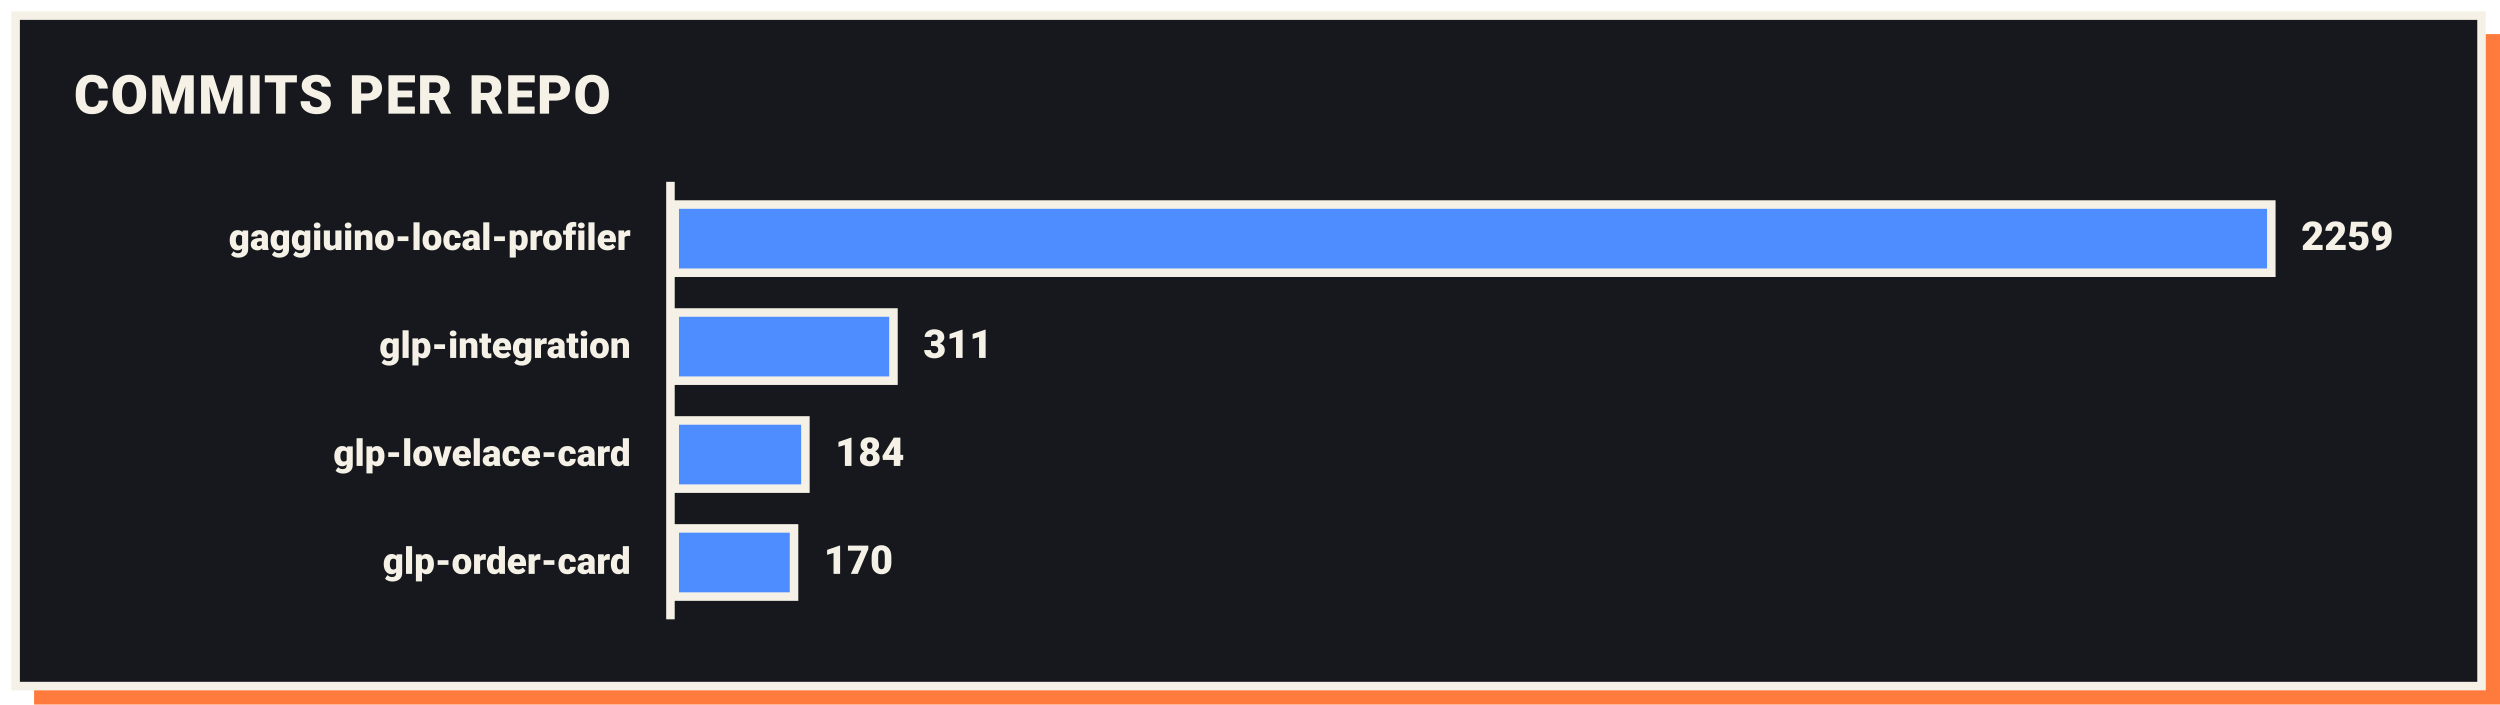
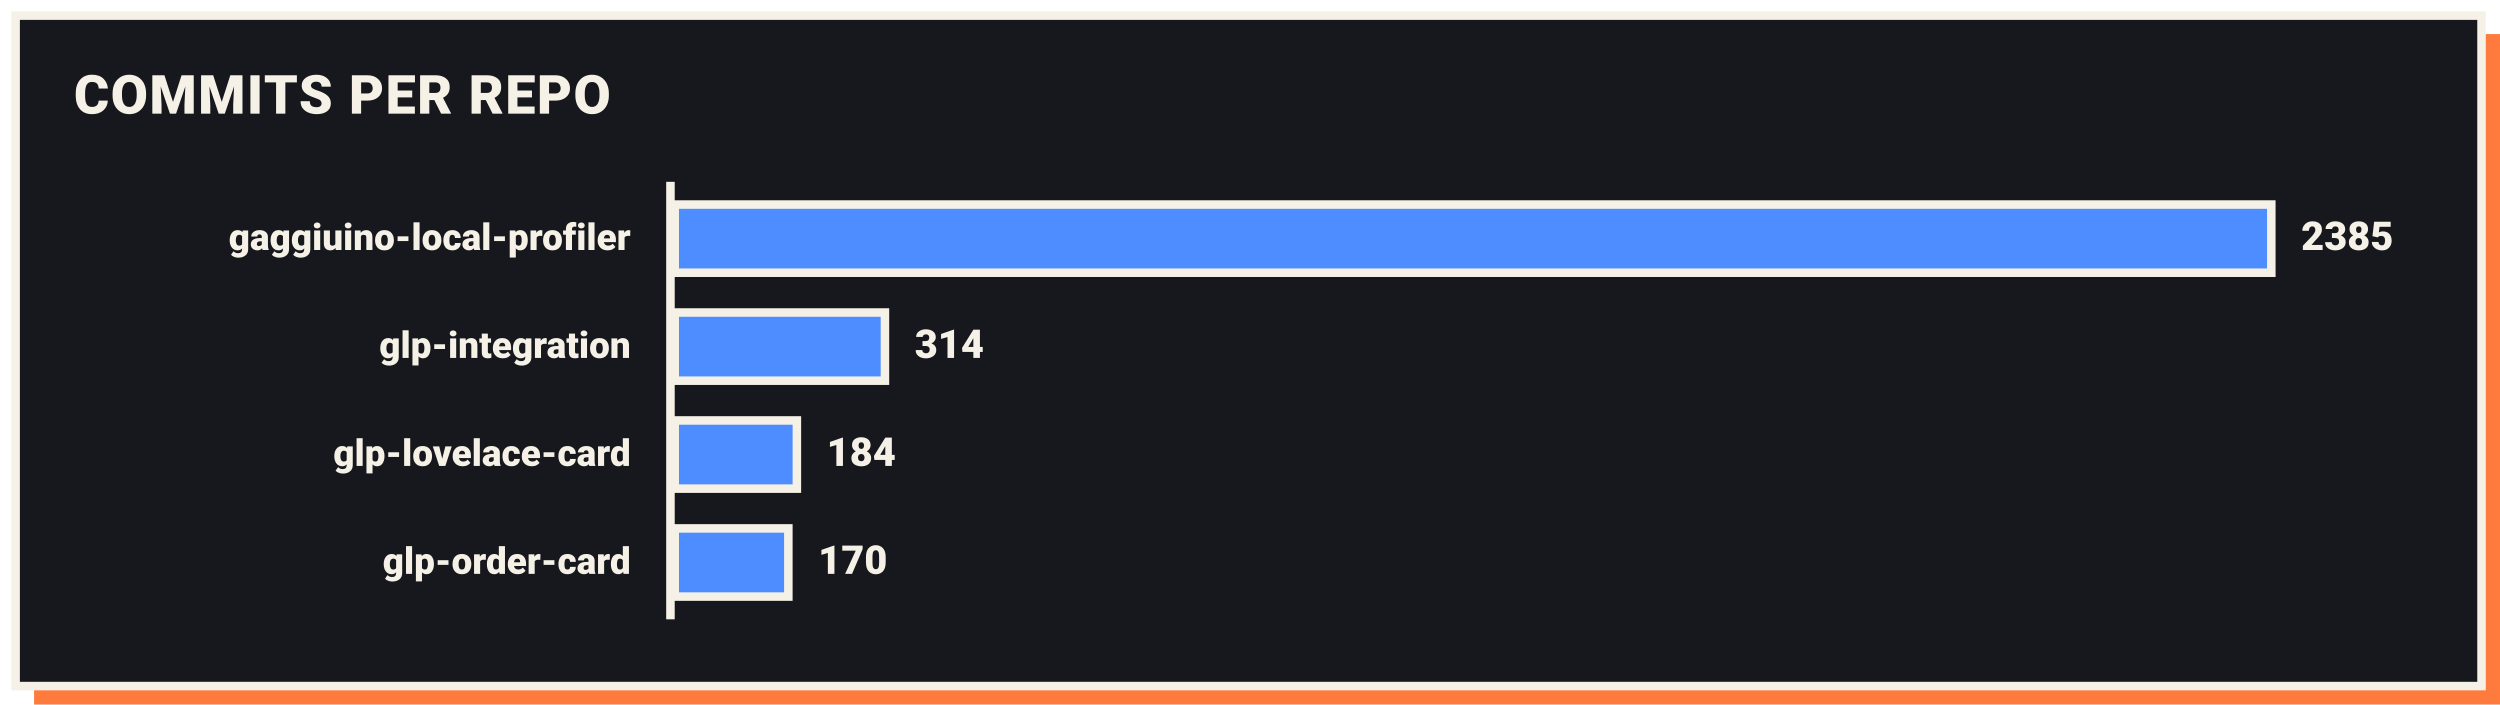
<svg xmlns="http://www.w3.org/2000/svg" viewBox="0 0 880 248" font-family="-apple-system, BlinkMacSystemFont, 'Segoe UI', Roboto, Helvetica, Arial, sans-serif" role="img" aria-labelledby="t d">
  <rect x="12" y="12" width="868" height="236" fill="#ff7a3d" />
  <rect x="5.5" y="5.5" width="868" height="236" fill="#16181d" stroke="#f5f1e6" stroke-width="3" />
  <text x="26" y="40" fill="#f5f1e6" font-weight="800" font-size="19" letter-spacing="0.5">COMMITS PER REPO</text>
  <line x1="236" y1="64" x2="236" y2="218" stroke="#f5f1e6" stroke-width="3" />
  <text x="222" y="88" fill="#f5f1e6" font-weight="800" font-size="13" text-anchor="end">gaggiuino-local-profiler</text>
  <rect x="237.5" y="72" width="562" height="24" fill="#4d8dff" stroke="#f5f1e6" stroke-width="3" />
-   <text x="810" y="88" fill="#f5f1e6" font-weight="800" font-size="14">2259</text>
+   <text x="810" y="88" fill="#f5f1e6" font-weight="800" font-size="14">2385</text>
  <text x="222" y="126" fill="#f5f1e6" font-weight="800" font-size="13" text-anchor="end">glp-integration</text>
-   <rect x="237.5" y="110" width="77" height="24" fill="#4d8dff" stroke="#f5f1e6" stroke-width="3" />
-   <text x="325" y="126" fill="#f5f1e6" font-weight="800" font-size="14">311</text>
+   <rect x="237.5" y="110" width="74" height="24" fill="#4d8dff" stroke="#f5f1e6" stroke-width="3" />
+   <text x="322" y="126" fill="#f5f1e6" font-weight="800" font-size="14">314</text>
  <text x="222" y="164" fill="#f5f1e6" font-weight="800" font-size="13" text-anchor="end">glp-lovelace-card</text>
-   <rect x="237.5" y="148" width="46" height="24" fill="#4d8dff" stroke="#f5f1e6" stroke-width="3" />
-   <text x="294" y="164" fill="#f5f1e6" font-weight="800" font-size="14">184</text>
+   <rect x="237.5" y="148" width="43" height="24" fill="#4d8dff" stroke="#f5f1e6" stroke-width="3" />
+   <text x="291" y="164" fill="#f5f1e6" font-weight="800" font-size="14">184</text>
  <text x="222" y="202" fill="#f5f1e6" font-weight="800" font-size="13" text-anchor="end">glp-order-card</text>
-   <rect x="237.5" y="186" width="42" height="24" fill="#4d8dff" stroke="#f5f1e6" stroke-width="3" />
-   <text x="290" y="202" fill="#f5f1e6" font-weight="800" font-size="14">170</text>
+   <rect x="237.5" y="186" width="40" height="24" fill="#4d8dff" stroke="#f5f1e6" stroke-width="3" />
+   <text x="288" y="202" fill="#f5f1e6" font-weight="800" font-size="14">170</text>
</svg>
